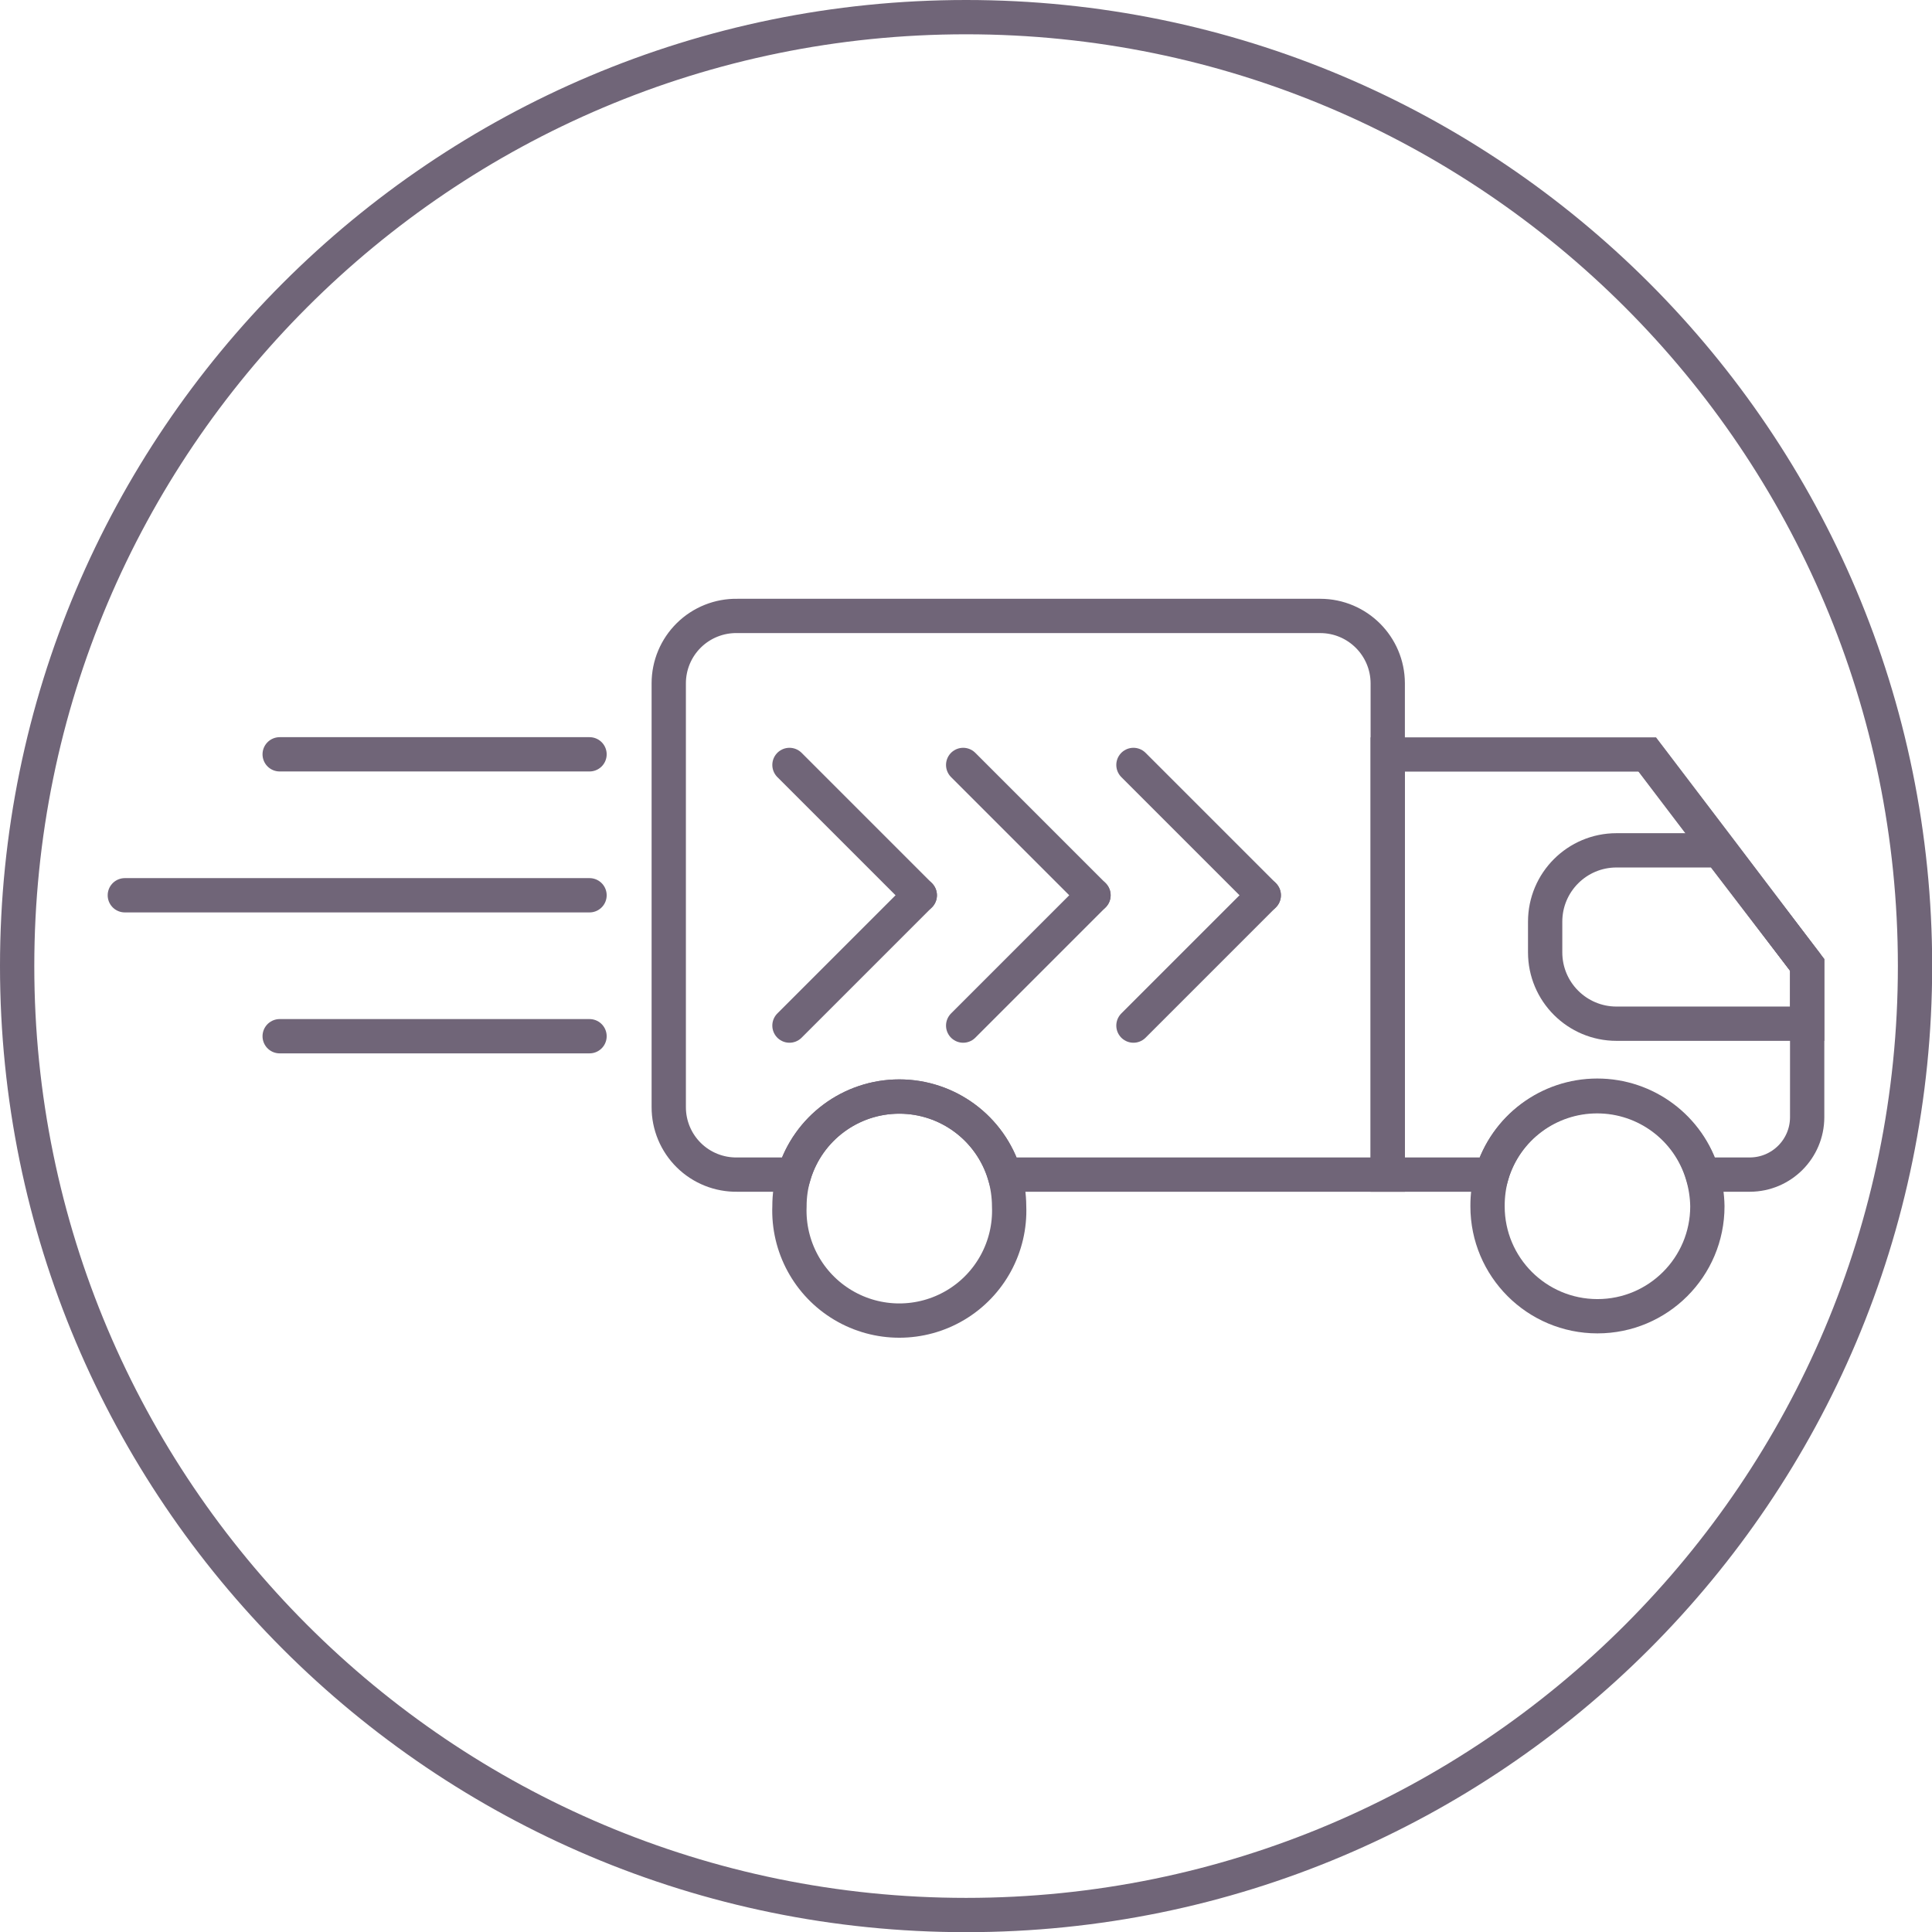
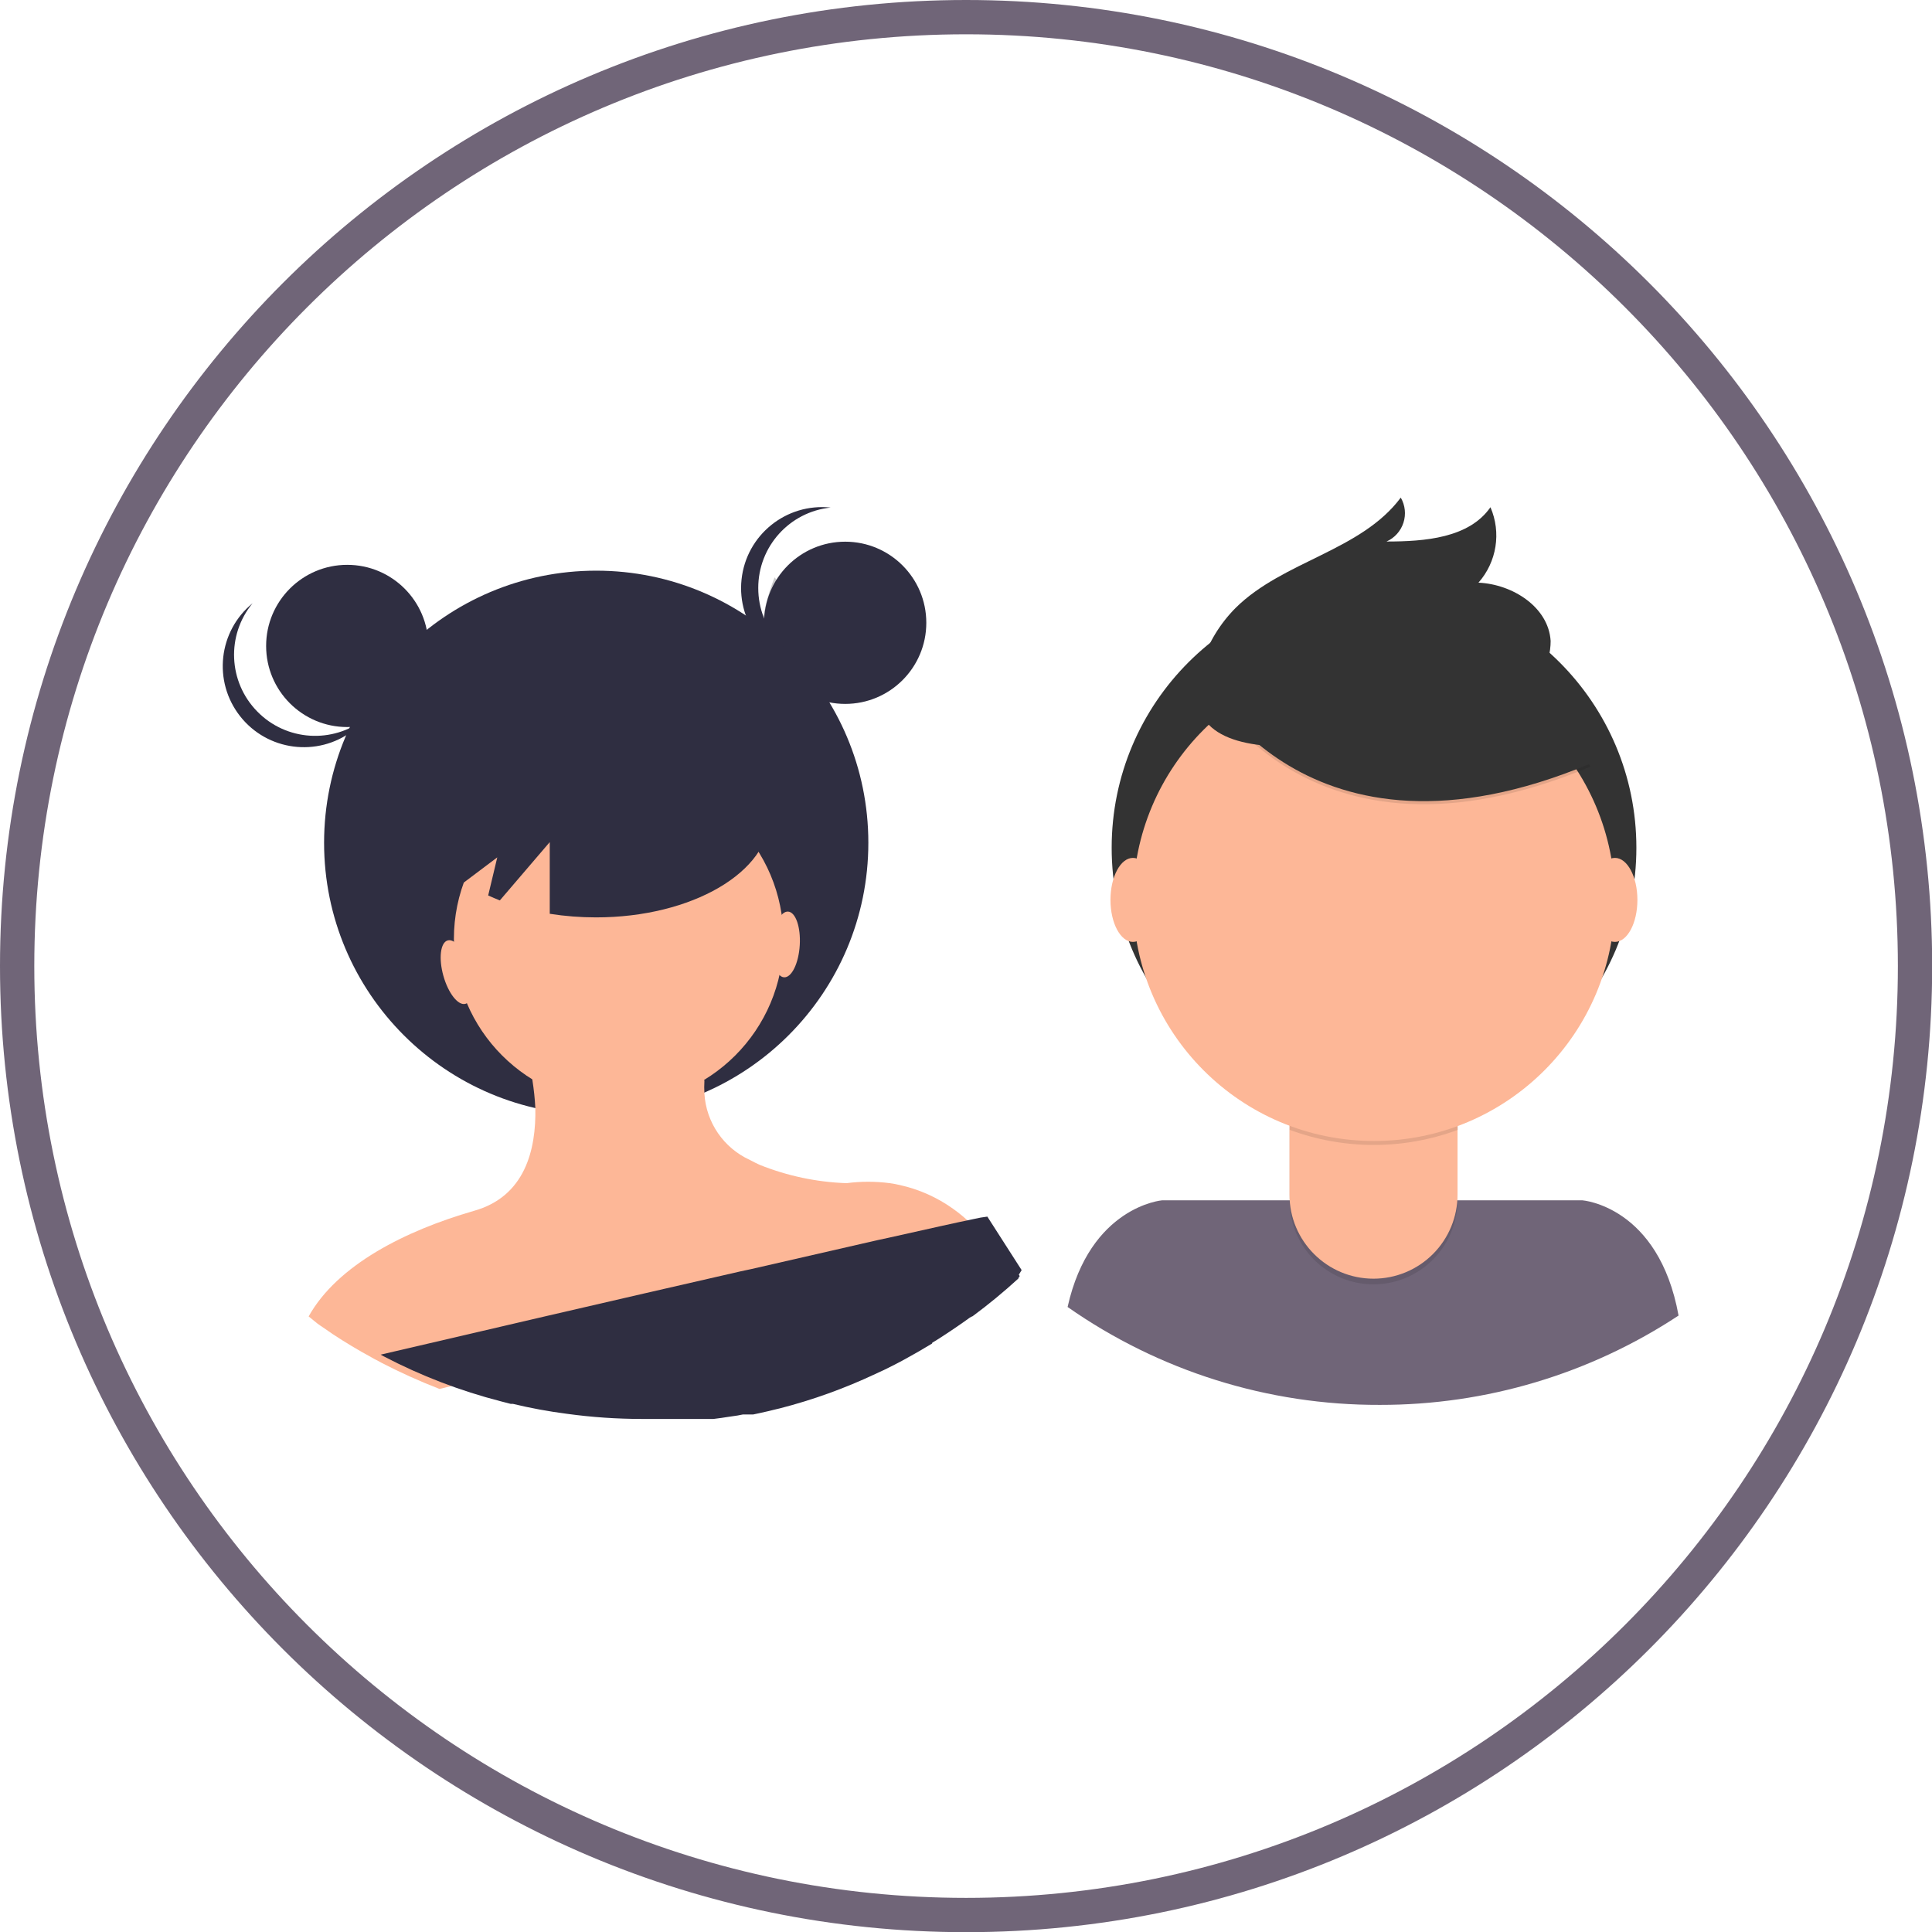
<svg xmlns="http://www.w3.org/2000/svg" viewBox="0 0 112.67 112.67">
  <defs>
-     <style>.cls-1,.cls-2,.cls-3{fill:none;stroke:#706578;stroke-width:2px;}.cls-1,.cls-2{stroke-miterlimit:10;}.cls-2,.cls-3{stroke-linecap:round;}.cls-3{stroke-linejoin:round;}</style>
+     <style>.cls-1{fill:none;stroke:#706578;stroke-miterlimit:10;stroke-width:2px;}.cls-2{fill:#706578;}.cls-3{fill:#333;}.cls-4{opacity:0.1;}.cls-4,.cls-6{isolation:isolate;}.cls-5{fill:#fdb797;}.cls-6{opacity:0.2;}.cls-7{fill:#2f2e41;}</style>
  </defs>
  <g id="Layer_2" data-name="Layer 2">
    <g id="Layer_1-2" data-name="Layer 1">
-       <path class="cls-1" d="M80.93,39.85V68.5H58.58a6.41,6.41,0,0,0-12.27,0H43A3.93,3.93,0,0,1,39,64.56V39.85A3.93,3.93,0,0,1,43,35.92H77A3.94,3.94,0,0,1,80.93,39.85Z" />
-       <path class="cls-1" d="M105.39,56.27v8.89a3.35,3.35,0,0,1-3.34,3.34H99.3A6.41,6.41,0,0,0,87,68.5H80.93V44H96.08l4.22,5.55Z" />
-       <path class="cls-1" d="M58.85,70.35a6.41,6.41,0,1,1-12.81,0,6.32,6.32,0,0,1,.27-1.85,6.41,6.41,0,0,1,12.27,0A6.67,6.67,0,0,1,58.85,70.35Z" />
-       <path class="cls-1" d="M99.57,70.35a6.41,6.41,0,0,1-12.82,0A6.67,6.67,0,0,1,87,68.5a6.41,6.41,0,0,1,12.28,0A6.67,6.67,0,0,1,99.57,70.35Z" />
-       <polyline class="cls-1" points="96.08 44.04 100.3 49.59 105.39 56.27" />
-       <path class="cls-1" d="M105.39,56.27V59.7H94.27a4.16,4.16,0,0,1-4.16-4.16V53.75a4.16,4.16,0,0,1,4.16-4.16h6Z" />
-       <line class="cls-2" x1="46.04" y1="44.61" x2="53.64" y2="52.21" />
-       <line class="cls-3" x1="46.04" y1="59.81" x2="53.64" y2="52.21" />
-       <line class="cls-2" x1="56.17" y1="44.61" x2="63.77" y2="52.21" />
-       <line class="cls-3" x1="56.17" y1="59.81" x2="63.77" y2="52.21" />
-       <line class="cls-2" x1="66.1" y1="44.61" x2="73.7" y2="52.21" />
-       <line class="cls-3" x1="66.1" y1="59.81" x2="73.7" y2="52.21" />
-       <line class="cls-3" x1="34.38" y1="43.99" x2="16.31" y2="43.99" />
-       <line class="cls-3" x1="34.38" y1="60.43" x2="16.31" y2="60.43" />
-       <line class="cls-3" x1="34.38" y1="52.21" x2="7.28" y2="52.21" />
      <circle class="cls-1" cx="56.34" cy="56.34" r="55.34" />
+       <path class="cls-2" d="M80.47,81.93a31.55,31.55,0,0,0,17.42-5.21C96.73,70.33,92.28,70,92.28,70H67.77s-4.2.35-5.51,6.22A31.55,31.55,0,0,0,80.47,81.93Z" />
+       <circle class="cls-3" cx="80.13" cy="49.44" r="15.3" />
+       <path class="cls-4" d="M75.19,62.18H85V70a4.91,4.91,0,0,1-4.9,4.9h0A4.9,4.9,0,0,1,75.2,70h0V62.18h0Z" />
+       <path class="cls-5" d="M75.51,61.82h9.18a.31.31,0,0,1,.31.31h0v7.53a4.9,4.9,0,0,1-4.9,4.91h0a4.9,4.9,0,0,1-4.9-4.9h0V62.13A.31.31,0,0,1,75.51,61.82Z" />
+       <path class="cls-4" d="M75.21,65.89a14.09,14.09,0,0,0,9.81,0v-1.2H75.21Z" />
+       <circle class="cls-5" cx="80.13" cy="52.49" r="14.05" />
+       <path class="cls-4" d="M70.12,39.71s5.93,12,22.63,5l-3.89-6.1L82,36.17Z" />
+       <path class="cls-3" d="M70.12,39.53s5.93,12,22.63,5l-3.89-6.1L82,36Z" />
+       <path class="cls-3" d="M70.07,38.72a8.19,8.19,0,0,1,2-3.28c2.77-2.73,7.3-3.31,9.62-6.42a1.81,1.81,0,0,1-.83,2.56c2.23,0,4.81-.2,6.06-2a4.15,4.15,0,0,1-.7,4.4c2,.09,4.09,1.43,4.21,3.4a3.93,3.93,0,0,1-1.82,3.31A10,10,0,0,1,85,42C81.2,42.86,67.62,46.33,70.07,38.72Z" />
+       <ellipse class="cls-5" cx="66.07" cy="52.48" rx="1.31" ry="2.45" />
+       <ellipse class="cls-5" cx="94.18" cy="52.48" rx="1.31" ry="2.45" />
+       <path class="cls-6" d="M48.16,39.67a12.9,12.9,0,0,1-.74,6.63,12.94,12.94,0,0,1-3-6,13,13,0,0,1,.75-6.63A12.87,12.87,0,0,1,48.16,39.67Z" />
+       <path class="cls-7" d="M47.17,69.6l.11.06C47.27,69.79,47.24,69.87,47.17,69.6Z" />
+       <path class="cls-7" d="M47.32,69.64v0l0,0s0,0,0,0S47.29,69.26,47.32,69.64Z" />
+       <circle class="cls-7" cx="34.77" cy="49.15" r="15.87" />
+       <circle class="cls-5" cx="36.08" cy="54.76" r="9.61" />
+       <path class="cls-5" d="M58,73.18h0l-2.24.53-4.65,1.12-.64.15-7.07,1.7-.61.14L25.63,81a34.42,34.42,0,0,1-3.39-1.53l0,0-.18-.1c-.14-.07-.28-.14-.41-.22q-1.16-.63-2.25-1.35l-.55-.38-.18-.12-.18-.13L18,76.77c1.67-3,5.64-5,9.62-6.15,3-.83,3.65-3.57,3.6-6A15.48,15.48,0,0,0,31.05,63a17.5,17.5,0,0,0-.58-2.58l9.61.32,1,2.28a6.49,6.49,0,0,0,0,.76,4.55,4.55,0,0,0,2.66,3.87c.18.1.37.19.56.28A15,15,0,0,0,49.37,69a9.66,9.66,0,0,1,2.52,0,5.59,5.59,0,0,1,.59.11,8.48,8.48,0,0,1,3.11,1.39,8.81,8.81,0,0,1,1,.83A7.93,7.93,0,0,1,58,73.18Z" />
+       <path class="cls-7" d="M59.46,74.45l-.12.11a33.18,33.18,0,0,1-2.67,2.2c-.63.46-1.27.89-1.92,1.31l-.44.27-.76.45c-.34.2-.68.38-1,.56l-.42.22-.62.31-.11.05L51,79.59l4.8-5.87,1-1.18s.38,0,1.27.65a12,12,0,0,1,1.38,1.19Z" />
+       <path class="cls-7" d="M59.39,74.38a1.21,1.21,0,0,1,0,.18,33.18,33.18,0,0,1-2.67,2.2,11.87,11.87,0,0,1-2.49.59s.07.36.13,1l-.76.45c-.34.2-.68.38-1,.56l-.42.22-.62.31-.11.05-.41.19a31.32,31.32,0,0,1-5.55,2h0l-.38.09-.28.07h0l-.58.13-.33.07-.2,0-.26,0-.14,0-.31.06-.55.08-.39.06-.46.06-.13,0-.17,0-.33,0-.17,0-.33,0-.43,0-.52,0-.34,0q-.44,0-.87,0h-.87a32.27,32.27,0,0,1-4.39-.3,29.65,29.65,0,0,1-3.15-.58l-.13,0-.31-.08-.27-.07a31.84,31.84,0,0,1-6.82-2.62l0,0-.18-.1c5.3-1.24,13.68-3.19,21-4.86l.61-.13,7.33-1.68.65-.14c2.28-.51,4.06-.91,5-1.1a6.86,6.86,0,0,1,.79-.14l2,3.12Z" />
+       <circle class="cls-7" cx="20.25" cy="37.67" r="4.73" />
+       <circle class="cls-7" cx="49.29" cy="36.32" r="4.73" />
+       <path class="cls-7" d="M44.22,34.29a4.71,4.71,0,0,1,4.22-4.69,4.72,4.72,0,1,0-1,9.39,4.35,4.35,0,0,0,1,0A4.72,4.72,0,0,1,44.22,34.29Z" />
+       <path class="cls-7" d="M15,41.49a4.72,4.72,0,0,1-.27-6.31,4.73,4.73,0,0,0,5.84,7.44,5.52,5.52,0,0,0,.73-.72A4.72,4.72,0,0,1,15,41.49Z" />
+       <path class="cls-7" d="M34.77,41.72c-5.59,0-10.13,2.65-10.13,5.91a4.8,4.8,0,0,0,2.42,3.83L29,50l-.53,2.22c.22.1.44.2.68.29l2.91-3.4v4.18a17.35,17.35,0,0,0,2.7.21c5.59,0,10.13-2.65,10.13-5.91S40.36,41.72,34.77,41.72Z" />
+       <path class="cls-7" d="M44.56,36.32s-.73,3.38,3.85,4.73Z" />
+       <path class="cls-7" d="M24.64,36.93s1.69,3.78-3.38,5.47Z" />
+       <ellipse class="cls-5" cx="26.63" cy="56.69" rx="0.8" ry="1.92" transform="translate(-14.3 9.28) rotate(-15.64)" />
+       <ellipse class="cls-5" cx="45.85" cy="55.08" rx="1.92" ry="0.8" transform="translate(-11.95 97.46) rotate(-86.48)" />
    </g>
  </g>
</svg>
